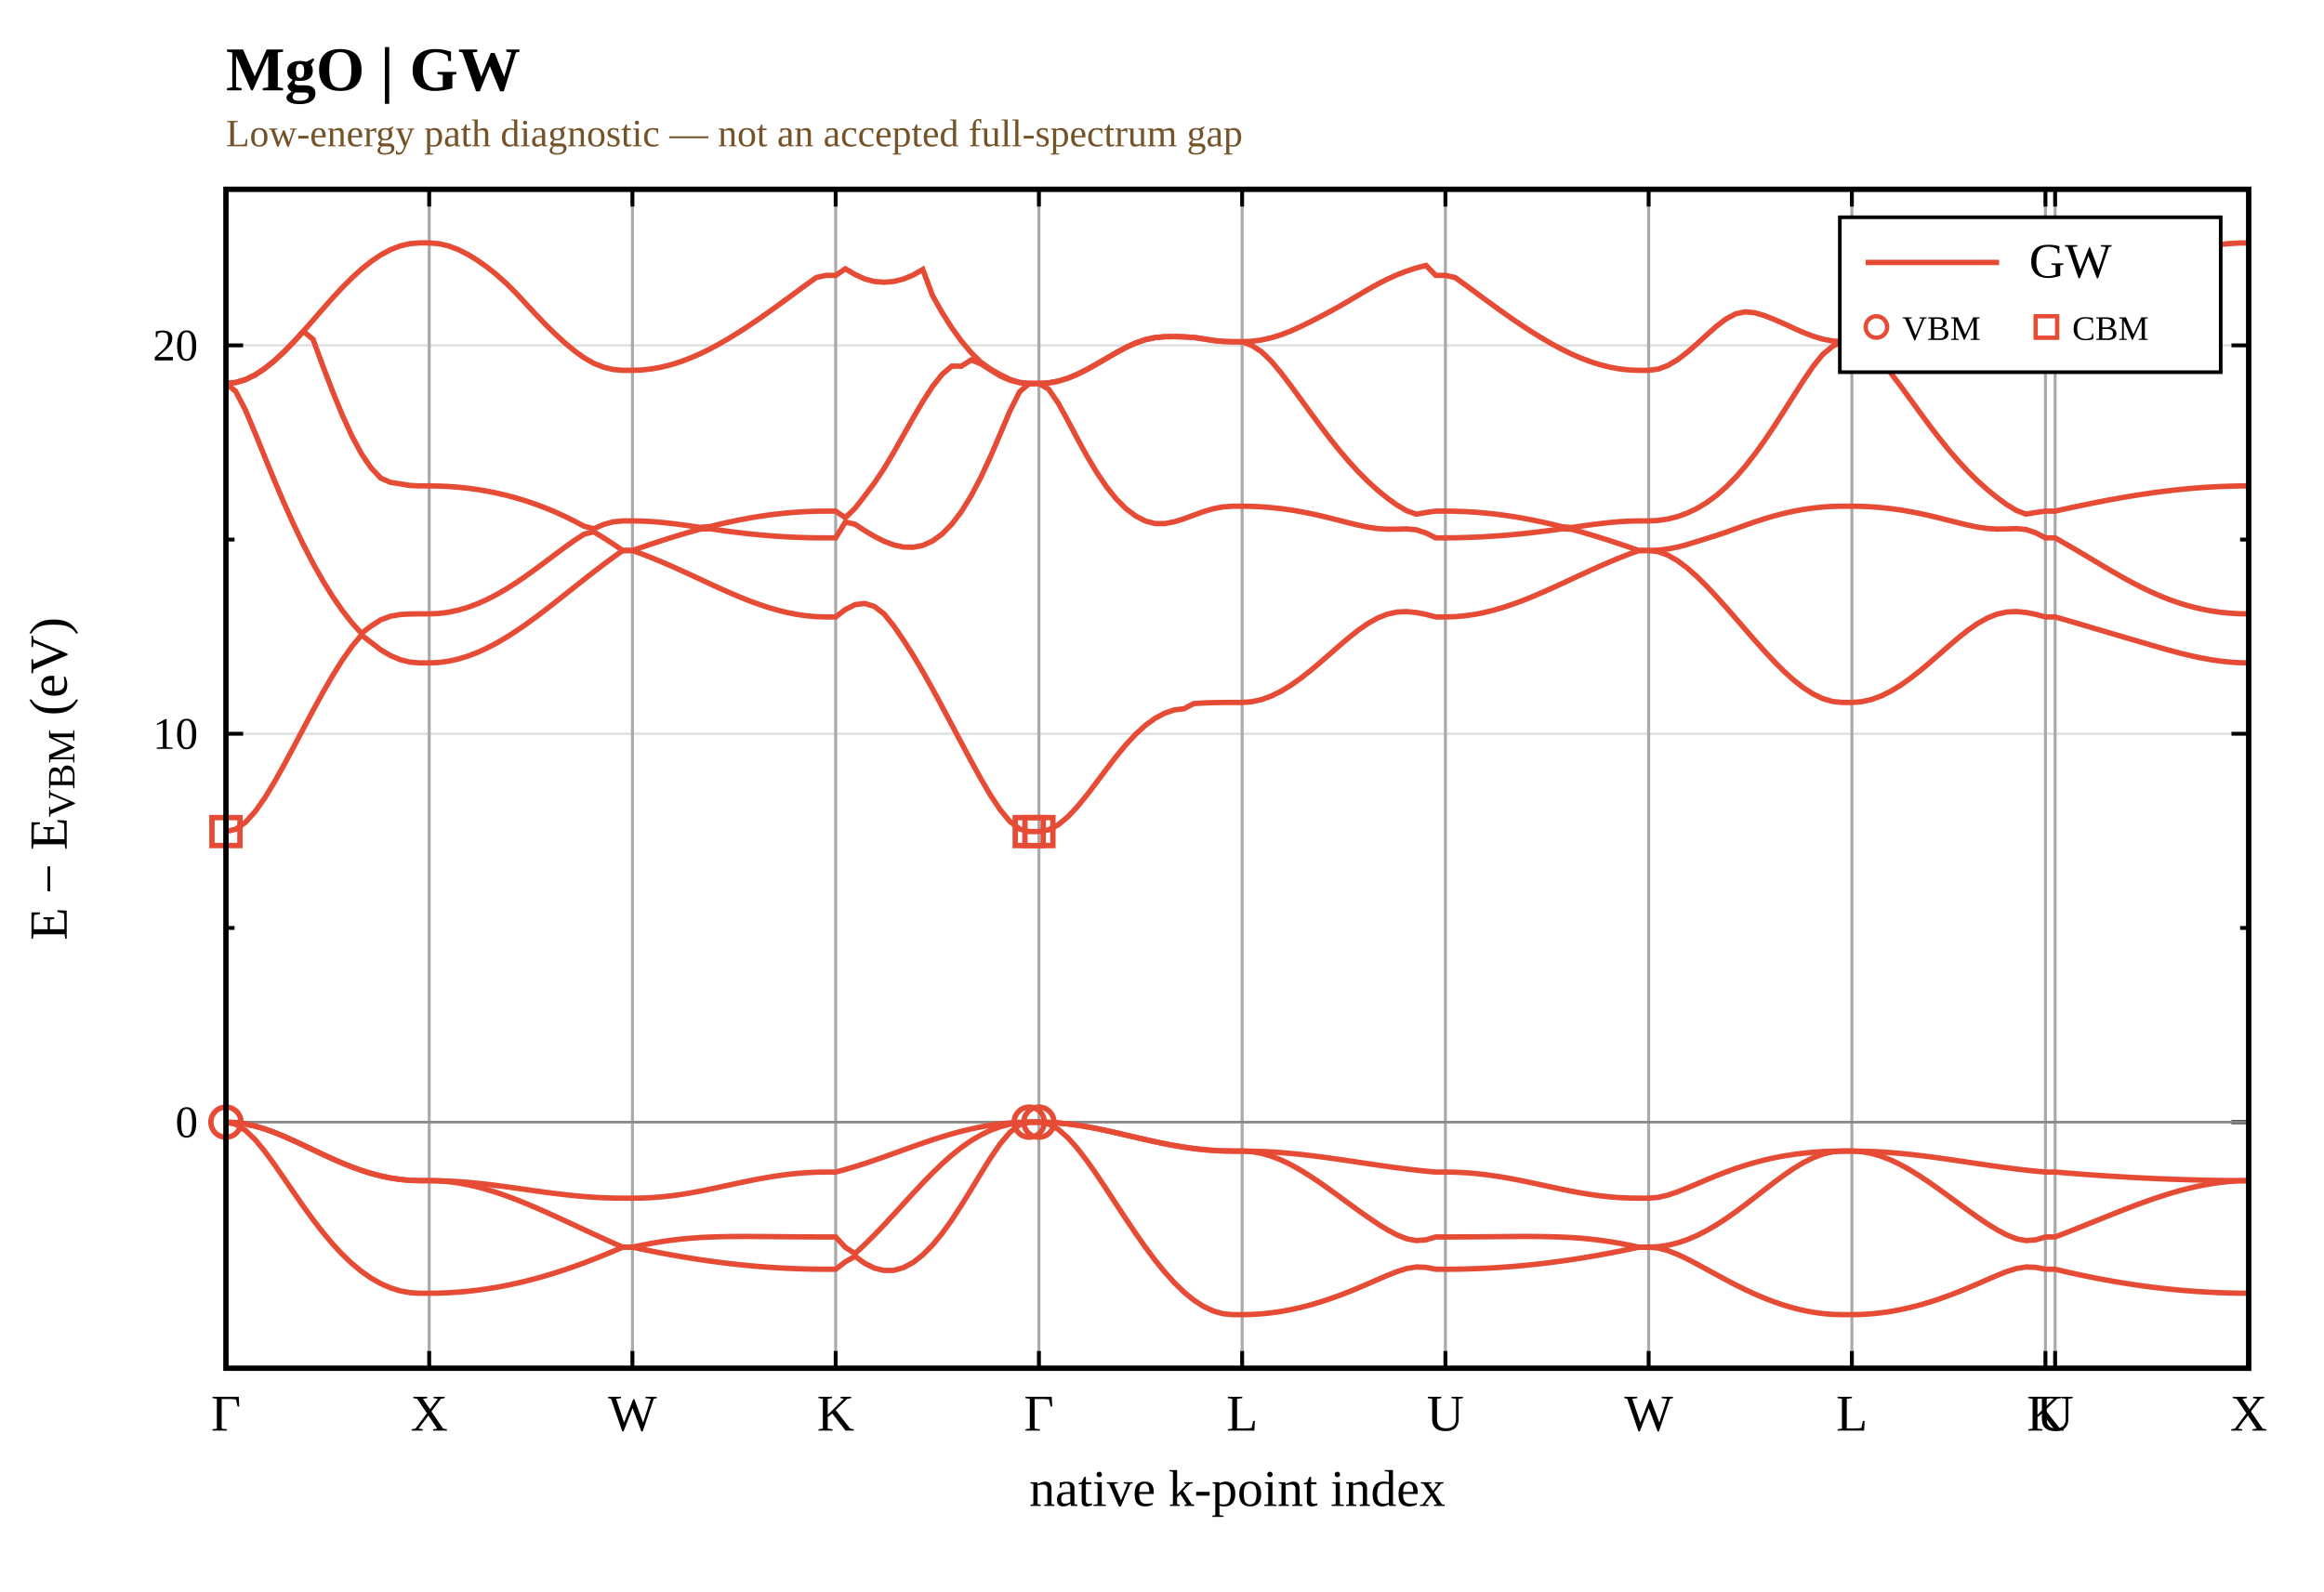
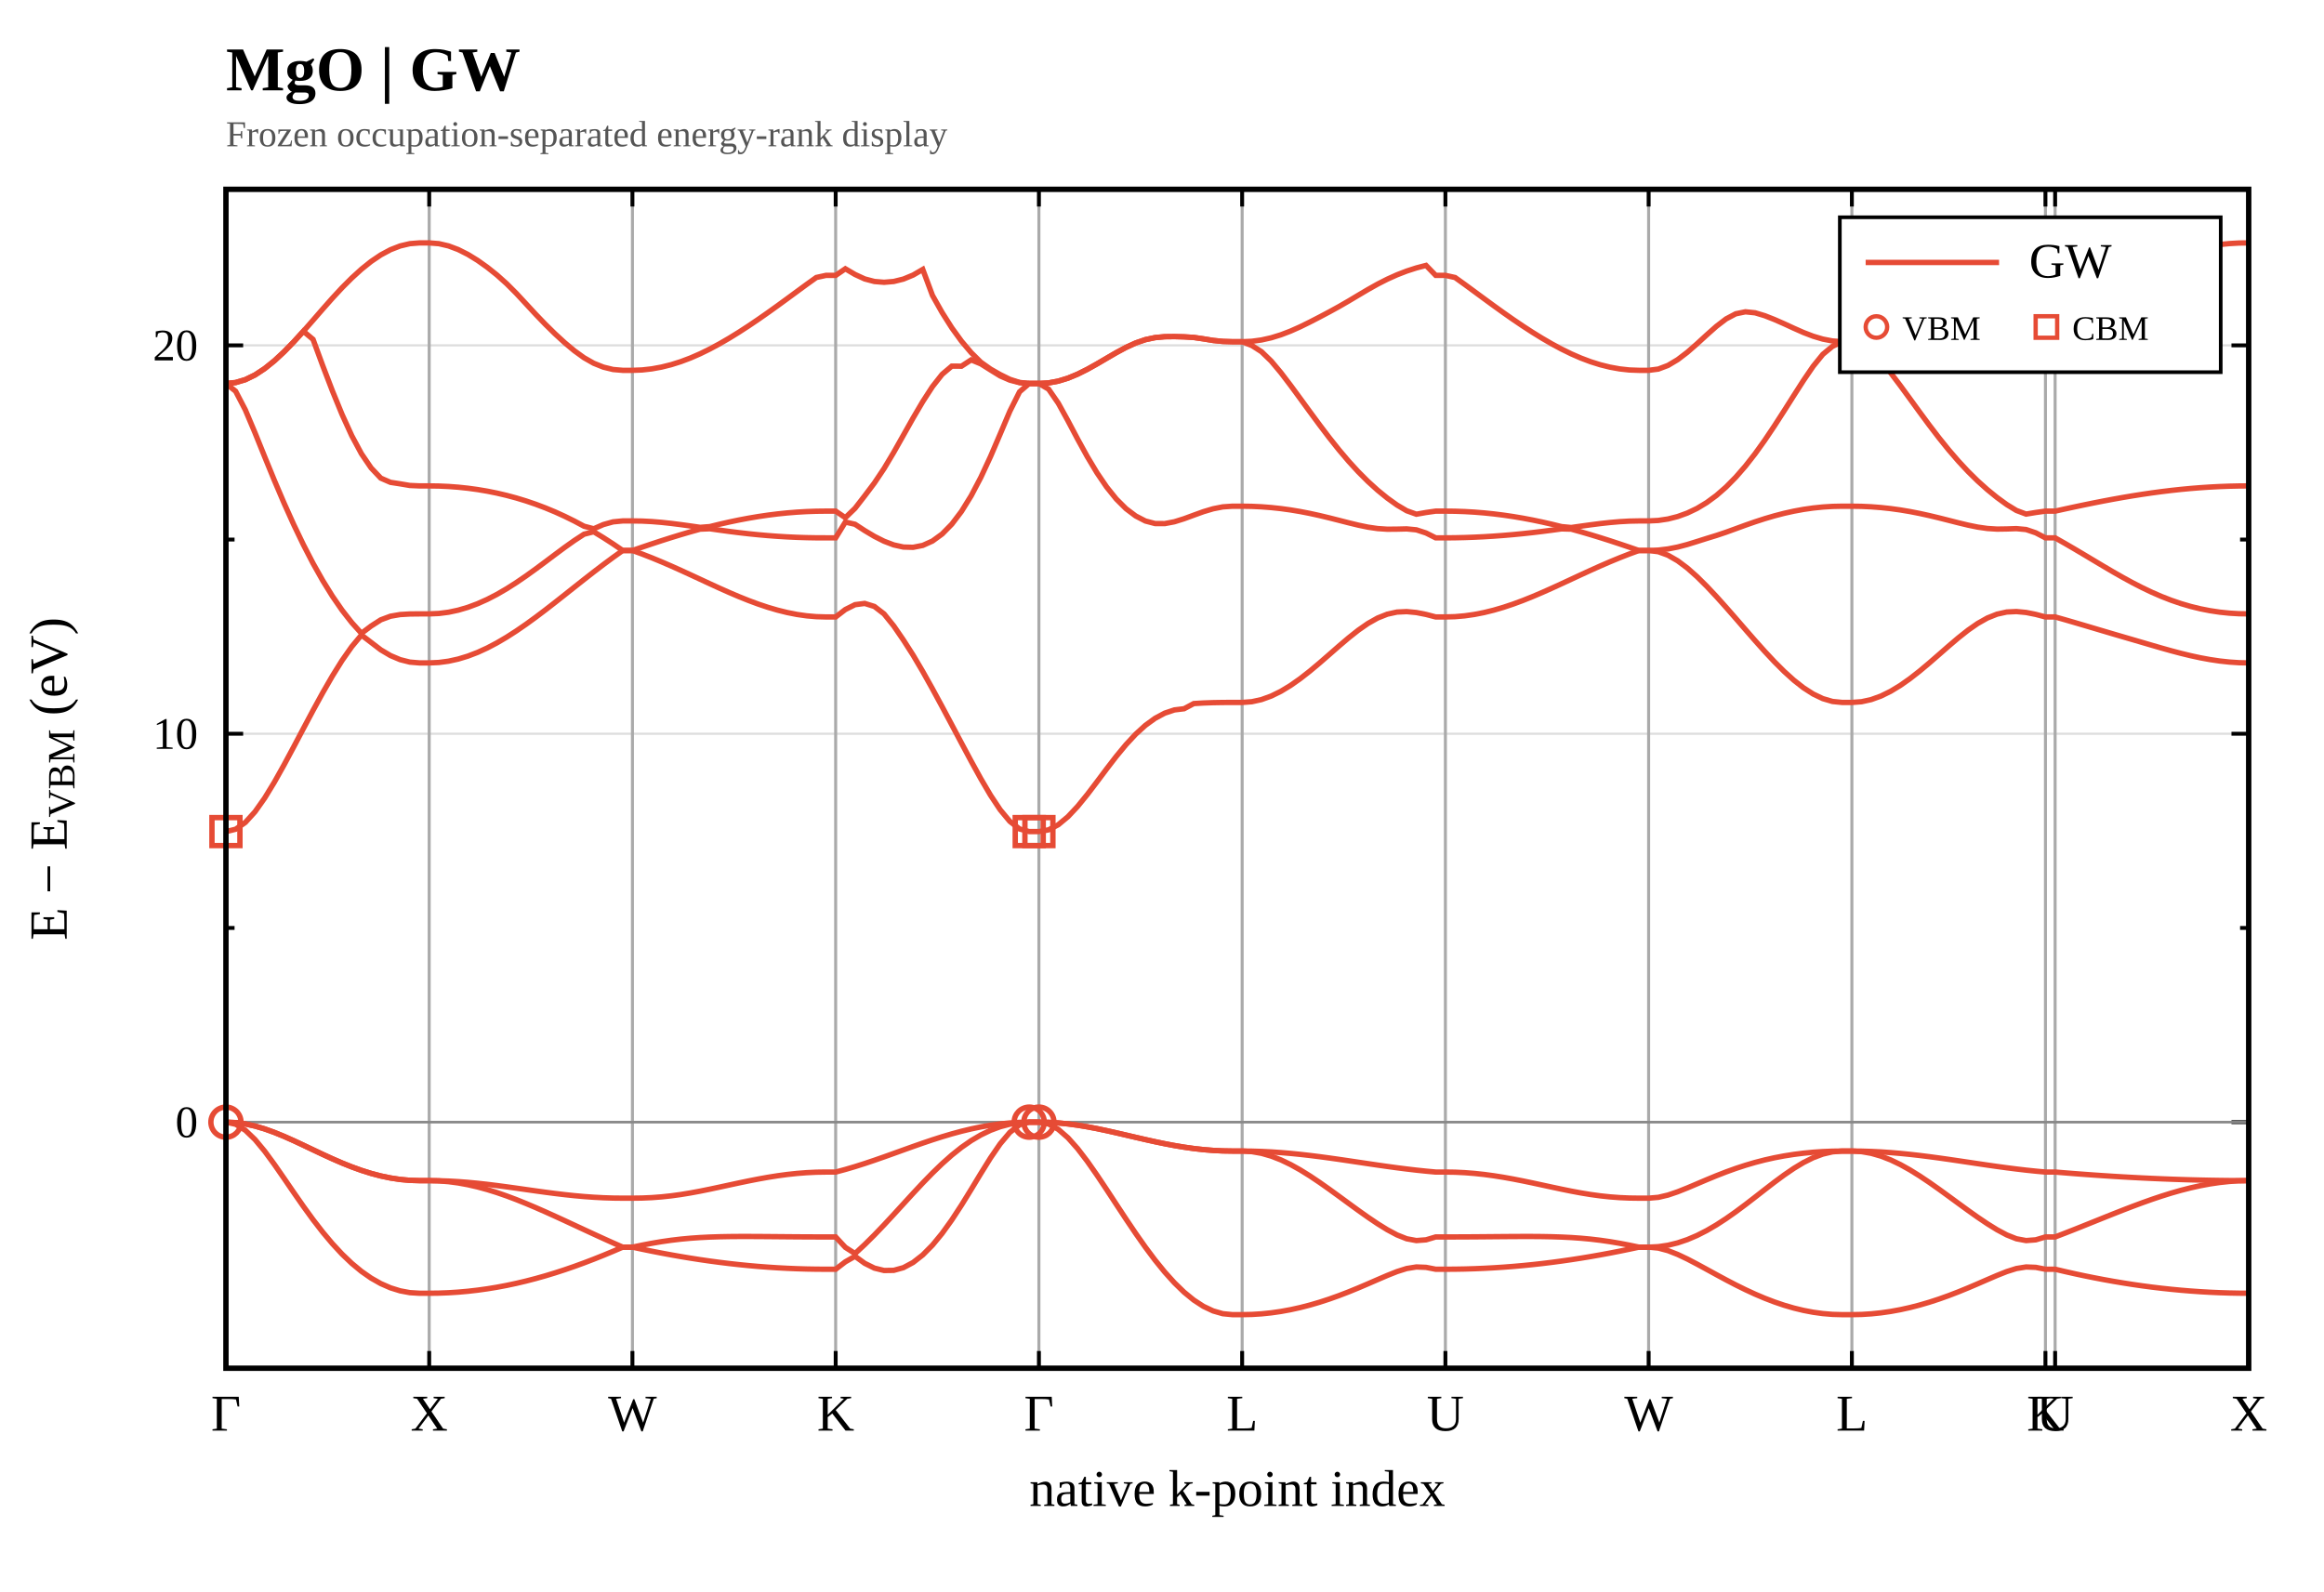
<svg xmlns="http://www.w3.org/2000/svg" width="1080" height="740" viewBox="0 0 1080 740">
  <rect width="100%" height="100%" fill="white" />
  <text x="105" y="42" font-family="Times New Roman, DejaVu Serif, serif" font-size="29" font-weight="bold">MgO | GW</text>
  <defs>
    <clipPath id="frontier-clip">
      <rect x="105" y="88" width="940" height="548" />
    </clipPath>
  </defs>
-   <text id="diagnostic-warning" x="105" y="68" font-family="Times New Roman, DejaVu Serif, serif" font-size="18" fill="#755328">Low-energy path diagnostic — not an accepted full-spectrum gap</text>
+   <text x="105" y="68" font-family="Times New Roman, DejaVu Serif, serif" font-size="17" fill="#555555">Frozen occupation-separated energy-rank display</text>
  <line x1="105" y1="521.611" x2="1045" y2="521.611" stroke="#dddddd" stroke-width="1" />
  <text x="92" y="528.611" text-anchor="end" font-family="Times New Roman, DejaVu Serif, serif" font-size="21">0</text>
  <line x1="105" y1="521.611" x2="113" y2="521.611" stroke="black" stroke-width="1.8" />
  <line x1="1045" y1="521.611" x2="1037" y2="521.611" stroke="black" stroke-width="1.8" />
  <line x1="105" y1="431.342" x2="109" y2="431.342" stroke="black" stroke-width="1.8" />
  <line x1="1045" y1="431.342" x2="1041" y2="431.342" stroke="black" stroke-width="1.8" />
  <line x1="105" y1="341.073" x2="1045" y2="341.073" stroke="#dddddd" stroke-width="1" />
  <text x="92" y="348.073" text-anchor="end" font-family="Times New Roman, DejaVu Serif, serif" font-size="21">10</text>
  <line x1="105" y1="341.073" x2="113" y2="341.073" stroke="black" stroke-width="1.8" />
  <line x1="1045" y1="341.073" x2="1037" y2="341.073" stroke="black" stroke-width="1.8" />
  <line x1="105" y1="250.803" x2="109" y2="250.803" stroke="black" stroke-width="1.8" />
  <line x1="1045" y1="250.803" x2="1041" y2="250.803" stroke="black" stroke-width="1.8" />
  <line x1="105" y1="160.534" x2="1045" y2="160.534" stroke="#dddddd" stroke-width="1" />
  <text x="92" y="167.534" text-anchor="end" font-family="Times New Roman, DejaVu Serif, serif" font-size="21">20</text>
  <line x1="105" y1="160.534" x2="113" y2="160.534" stroke="black" stroke-width="1.8" />
  <line x1="1045" y1="160.534" x2="1037" y2="160.534" stroke="black" stroke-width="1.8" />
  <line x1="105.000" y1="88" x2="105.000" y2="636" stroke="#aaaaaa" stroke-width="1.4" />
  <text x="105.000" y="665" text-anchor="middle" font-family="Times New Roman, DejaVu Serif, serif" font-size="24">Γ</text>
  <line x1="105.000" y1="88" x2="105.000" y2="96" stroke="black" stroke-width="1.8" />
  <line x1="105.000" y1="636" x2="105.000" y2="628" stroke="black" stroke-width="1.8" />
  <line x1="199.450" y1="88" x2="199.450" y2="636" stroke="#aaaaaa" stroke-width="1.4" />
  <text x="199.450" y="665" text-anchor="middle" font-family="Times New Roman, DejaVu Serif, serif" font-size="24">X</text>
  <line x1="199.450" y1="88" x2="199.450" y2="96" stroke="black" stroke-width="1.8" />
  <line x1="199.450" y1="636" x2="199.450" y2="628" stroke="black" stroke-width="1.8" />
  <line x1="293.900" y1="88" x2="293.900" y2="636" stroke="#aaaaaa" stroke-width="1.4" />
  <text x="293.900" y="665" text-anchor="middle" font-family="Times New Roman, DejaVu Serif, serif" font-size="24">W</text>
  <line x1="293.900" y1="88" x2="293.900" y2="96" stroke="black" stroke-width="1.8" />
  <line x1="293.900" y1="636" x2="293.900" y2="628" stroke="black" stroke-width="1.8" />
  <line x1="388.349" y1="88" x2="388.349" y2="636" stroke="#aaaaaa" stroke-width="1.4" />
  <text x="388.349" y="665" text-anchor="middle" font-family="Times New Roman, DejaVu Serif, serif" font-size="24">K</text>
  <line x1="388.349" y1="88" x2="388.349" y2="96" stroke="black" stroke-width="1.8" />
  <line x1="388.349" y1="636" x2="388.349" y2="628" stroke="black" stroke-width="1.8" />
  <line x1="482.799" y1="88" x2="482.799" y2="636" stroke="#aaaaaa" stroke-width="1.4" />
  <text x="482.799" y="665" text-anchor="middle" font-family="Times New Roman, DejaVu Serif, serif" font-size="24">Γ</text>
  <line x1="482.799" y1="88" x2="482.799" y2="96" stroke="black" stroke-width="1.8" />
  <line x1="482.799" y1="636" x2="482.799" y2="628" stroke="black" stroke-width="1.8" />
  <line x1="577.249" y1="88" x2="577.249" y2="636" stroke="#aaaaaa" stroke-width="1.4" />
  <text x="577.249" y="665" text-anchor="middle" font-family="Times New Roman, DejaVu Serif, serif" font-size="24">L</text>
  <line x1="577.249" y1="88" x2="577.249" y2="96" stroke="black" stroke-width="1.8" />
  <line x1="577.249" y1="636" x2="577.249" y2="628" stroke="black" stroke-width="1.8" />
  <line x1="671.699" y1="88" x2="671.699" y2="636" stroke="#aaaaaa" stroke-width="1.4" />
  <text x="671.699" y="665" text-anchor="middle" font-family="Times New Roman, DejaVu Serif, serif" font-size="24">U</text>
  <line x1="671.699" y1="88" x2="671.699" y2="96" stroke="black" stroke-width="1.8" />
  <line x1="671.699" y1="636" x2="671.699" y2="628" stroke="black" stroke-width="1.8" />
  <line x1="766.148" y1="88" x2="766.148" y2="636" stroke="#aaaaaa" stroke-width="1.4" />
  <text x="766.148" y="665" text-anchor="middle" font-family="Times New Roman, DejaVu Serif, serif" font-size="24">W</text>
  <line x1="766.148" y1="88" x2="766.148" y2="96" stroke="black" stroke-width="1.8" />
  <line x1="766.148" y1="636" x2="766.148" y2="628" stroke="black" stroke-width="1.8" />
  <line x1="860.598" y1="88" x2="860.598" y2="636" stroke="#aaaaaa" stroke-width="1.4" />
  <text x="860.598" y="665" text-anchor="middle" font-family="Times New Roman, DejaVu Serif, serif" font-size="24">L</text>
  <line x1="860.598" y1="88" x2="860.598" y2="96" stroke="black" stroke-width="1.8" />
  <line x1="860.598" y1="636" x2="860.598" y2="628" stroke="black" stroke-width="1.8" />
  <line x1="950.550" y1="88" x2="950.550" y2="636" stroke="#aaaaaa" stroke-width="1.4" />
  <text x="950.550" y="665" text-anchor="middle" font-family="Times New Roman, DejaVu Serif, serif" font-size="24">K</text>
  <line x1="950.550" y1="88" x2="950.550" y2="96" stroke="black" stroke-width="1.8" />
  <line x1="950.550" y1="636" x2="950.550" y2="628" stroke="black" stroke-width="1.8" />
  <line x1="955.048" y1="88" x2="955.048" y2="636" stroke="#aaaaaa" stroke-width="1.4" />
  <text x="955.048" y="665" text-anchor="middle" font-family="Times New Roman, DejaVu Serif, serif" font-size="24">U</text>
  <line x1="955.048" y1="88" x2="955.048" y2="96" stroke="black" stroke-width="1.8" />
  <line x1="955.048" y1="636" x2="955.048" y2="628" stroke="black" stroke-width="1.8" />
  <line x1="1045.000" y1="88" x2="1045.000" y2="636" stroke="#aaaaaa" stroke-width="1.4" />
  <text x="1045.000" y="665" text-anchor="middle" font-family="Times New Roman, DejaVu Serif, serif" font-size="24">X</text>
  <line x1="1045.000" y1="88" x2="1045.000" y2="96" stroke="black" stroke-width="1.8" />
  <line x1="1045.000" y1="636" x2="1045.000" y2="628" stroke="black" stroke-width="1.8" />
  <line x1="105" y1="521.611" x2="1045" y2="521.611" stroke="#888888" stroke-width="1.2" />
  <path id="GW-rank-1" d="M105.000,521.611 L109.498,522.579 L113.995,525.369 L118.493,529.681 L122.990,535.106 L127.488,541.235 L131.986,547.720 L136.483,554.292 L140.981,560.746 L145.478,566.936 L149.976,572.750 L154.474,578.109 L158.971,582.957 L163.469,587.254 L167.967,590.975 L172.464,594.110 L176.962,596.659 L181.459,598.629 L185.957,600.028 L190.455,600.864 L194.952,601.141 L199.450,601.141 L203.947,601.084 L208.445,600.912 L212.943,600.625 L217.440,600.225 L221.938,599.711 L226.435,599.085 L230.933,598.348 L235.431,597.501 L239.928,596.545 L244.426,595.483 L248.923,594.317 L253.421,593.050 L257.919,591.684 L262.416,590.223 L266.914,588.671 L271.411,587.032 L275.909,585.311 L280.407,583.514 L284.904,581.648 L289.402,579.720 L293.900,579.720 L298.397,580.678 L302.895,581.597 L307.392,582.473 L311.890,583.306 L316.388,584.095 L320.885,584.837 L325.383,585.533 L329.880,586.182 L334.378,586.781 L338.876,587.331 L343.373,587.831 L347.871,588.280 L352.368,588.677 L356.866,589.022 L361.364,589.315 L365.861,589.556 L370.359,589.743 L374.856,589.877 L379.354,589.957 L383.852,589.984 L388.349,589.984 L392.847,586.534 L397.344,583.967 L401.842,587.229 L406.340,589.461 L410.837,590.568 L415.335,590.501 L419.833,589.251 L424.330,586.843 L428.828,583.328 L433.325,578.784 L437.823,573.315 L442.321,567.056 L446.818,560.176 L451.316,552.886 L455.813,545.455 L460.311,538.233 L464.809,531.677 L469.306,526.348 L473.804,522.839 L478.301,521.611 L482.799,521.611 L487.297,522.466 L491.794,524.954 L496.292,528.869 L500.789,533.922 L505.287,539.803 L509.785,546.231 L514.282,552.972 L518.780,559.836 L523.278,566.668 L527.775,573.337 L532.273,579.728 L536.770,585.740 L541.268,591.285 L545.766,596.278 L550.263,600.645 L554.761,604.319 L559.258,607.242 L563.756,609.367 L568.254,610.657 L572.751,611.091 L577.249,611.091 L581.746,610.997 L586.244,610.718 L590.742,610.253 L595.239,609.609 L599.737,608.787 L604.234,607.793 L608.732,606.634 L613.230,605.317 L617.727,603.850 L622.225,602.244 L626.722,600.512 L631.220,598.674 L635.718,596.756 L640.215,594.797 L644.713,592.864 L649.211,591.076 L653.708,589.655 L658.206,588.931 L662.703,589.111 L667.201,589.984 L671.699,589.984 L676.196,589.957 L680.694,589.877 L685.191,589.743 L689.689,589.556 L694.187,589.316 L698.684,589.023 L703.182,588.677 L707.679,588.280 L712.177,587.831 L716.675,587.331 L721.172,586.781 L725.670,586.182 L730.167,585.533 L734.665,584.837 L739.163,584.095 L743.660,583.306 L748.158,582.473 L752.656,581.597 L757.153,580.678 L761.651,579.720 L766.148,579.720 L770.646,580.147 L775.144,581.341 L779.641,583.106 L784.139,585.241 L788.636,587.588 L793.134,590.034 L797.632,592.499 L802.129,594.924 L806.627,597.266 L811.124,599.488 L815.622,601.565 L820.120,603.475 L824.617,605.199 L829.115,606.722 L833.612,608.033 L838.110,609.121 L842.608,609.977 L847.105,610.594 L851.603,610.966 L856.100,611.091 L860.598,611.091 L865.096,610.998 L869.593,610.718 L874.091,610.253 L878.589,609.609 L883.086,608.787 L887.584,607.793 L892.081,606.633 L896.579,605.316 L901.077,603.848 L905.574,602.242 L910.072,600.510 L914.569,598.672 L919.067,596.754 L923.565,594.795 L928.062,592.862 L932.560,591.075 L937.057,589.654 L941.555,588.931 L946.053,589.111 L950.550,589.984 L955.048,589.984 L959.545,591.042 L964.043,592.051 L968.541,593.012 L973.038,593.923 L977.536,594.783 L982.033,595.591 L986.531,596.346 L991.029,597.049 L995.526,597.697 L1000.024,598.291 L1004.522,598.829 L1009.019,599.313 L1013.517,599.740 L1018.014,600.111 L1022.512,600.425 L1027.010,600.683 L1031.507,600.883 L1036.005,601.027 L1040.502,601.113 L1045.000,601.141" fill="none" stroke="#E64B35" stroke-width="2.5" clip-path="url(#frontier-clip)" />
  <path id="GW-rank-2" d="M105.000,521.611 L109.498,521.820 L113.995,522.434 L118.493,523.428 L122.990,524.759 L127.488,526.376 L131.986,528.217 L136.483,530.221 L140.981,532.324 L145.478,534.466 L149.976,536.592 L154.474,538.653 L158.971,540.603 L163.469,542.406 L167.967,544.029 L172.464,545.444 L176.962,546.630 L181.459,547.569 L185.957,548.248 L190.455,548.659 L194.952,548.797 L199.450,548.797 L203.947,548.918 L208.445,549.281 L212.943,549.877 L217.440,550.699 L221.938,551.731 L226.435,552.957 L230.933,554.359 L235.431,555.917 L239.928,557.611 L244.426,559.419 L248.923,561.320 L253.421,563.295 L257.919,565.325 L262.416,567.392 L266.914,569.479 L271.411,571.570 L275.909,573.652 L280.407,575.712 L284.904,577.738 L289.402,579.720 L293.900,579.720 L298.397,578.778 L302.895,577.919 L307.392,577.161 L311.890,576.514 L316.388,575.983 L320.885,575.564 L325.383,575.249 L329.880,575.026 L334.378,574.880 L338.876,574.795 L343.373,574.757 L347.871,574.754 L352.368,574.773 L356.866,574.806 L361.364,574.846 L365.861,574.886 L370.359,574.922 L374.856,574.950 L379.354,574.967 L383.852,574.973 L388.349,574.973 L392.847,579.817 L397.344,582.698 L401.842,578.522 L406.340,574.057 L410.837,569.366 L415.335,564.520 L419.833,559.600 L424.330,554.690 L428.828,549.881 L433.325,545.263 L437.823,540.919 L442.321,536.925 L446.818,533.342 L451.316,530.213 L455.813,527.564 L460.311,525.405 L464.809,523.737 L469.306,522.553 L473.804,521.846 L478.301,521.611 L482.799,521.611 L487.297,521.704 L491.794,521.978 L496.292,522.424 L500.789,523.027 L505.287,523.769 L509.785,524.626 L514.282,525.572 L518.780,526.580 L523.278,527.623 L527.775,528.675 L532.273,529.710 L536.770,530.706 L541.268,531.639 L545.766,532.490 L550.263,533.242 L554.761,533.877 L559.258,534.385 L563.756,534.754 L568.254,534.977 L572.751,535.053 L577.249,535.053 L581.746,535.319 L586.244,536.111 L590.742,537.401 L595.239,539.151 L599.737,541.309 L604.234,543.815 L608.732,546.606 L613.230,549.618 L617.727,552.788 L622.225,556.052 L626.722,559.350 L631.220,562.625 L635.718,565.813 L640.215,568.846 L644.713,571.632 L649.211,574.034 L653.708,575.822 L658.206,576.660 L662.703,576.316 L667.201,574.973 L671.699,574.973 L676.196,574.967 L680.694,574.950 L685.191,574.922 L689.689,574.886 L694.187,574.846 L698.684,574.807 L703.182,574.773 L707.679,574.754 L712.177,574.758 L716.675,574.795 L721.172,574.880 L725.670,575.027 L730.167,575.249 L734.665,575.564 L739.163,575.983 L743.660,576.514 L748.158,577.161 L752.656,577.919 L757.153,578.778 L761.651,579.720 L766.148,579.720 L770.646,579.497 L775.144,578.831 L779.641,577.730 L784.139,576.210 L788.636,574.292 L793.134,572.003 L797.632,569.378 L802.129,566.458 L806.627,563.294 L811.124,559.944 L815.622,556.476 L820.120,552.966 L824.617,549.502 L829.115,546.181 L833.612,543.109 L838.110,540.394 L842.608,538.143 L847.105,536.455 L851.603,535.408 L856.100,535.053 L860.598,535.053 L865.096,535.319 L869.593,536.111 L874.091,537.401 L878.589,539.151 L883.086,541.308 L887.584,543.815 L892.081,546.606 L896.579,549.618 L901.077,552.788 L905.574,556.052 L910.072,559.350 L914.569,562.625 L919.067,565.813 L923.565,568.845 L928.062,571.631 L932.560,574.033 L937.057,575.821 L941.555,576.659 L946.053,576.315 L950.550,574.973 L955.048,574.973 L959.545,573.246 L964.043,571.481 L968.541,569.688 L973.038,567.880 L977.536,566.071 L982.033,564.274 L986.531,562.503 L991.029,560.774 L995.526,559.102 L1000.024,557.503 L1004.522,555.994 L1009.019,554.589 L1013.517,553.306 L1018.014,552.158 L1022.512,551.161 L1027.010,550.325 L1031.507,549.664 L1036.005,549.184 L1040.502,548.894 L1045.000,548.797" fill="none" stroke="#E64B35" stroke-width="2.5" clip-path="url(#frontier-clip)" />
  <path id="GW-rank-3" d="M105.000,521.611 L109.498,521.819 L113.995,522.434 L118.493,523.428 L122.990,524.759 L127.488,526.376 L131.986,528.217 L136.483,530.221 L140.981,532.324 L145.478,534.466 L149.976,536.592 L154.474,538.652 L158.971,540.603 L163.469,542.406 L167.967,544.029 L172.464,545.444 L176.962,546.630 L181.459,547.569 L185.957,548.248 L190.455,548.659 L194.952,548.797 L199.450,548.797 L203.947,548.849 L208.445,549.003 L212.943,549.256 L217.440,549.600 L221.938,550.026 L226.435,550.523 L230.933,551.077 L235.431,551.675 L239.928,552.300 L244.426,552.939 L248.923,553.574 L253.421,554.191 L257.919,554.775 L262.416,555.311 L266.914,555.788 L271.411,556.194 L275.909,556.519 L280.407,556.757 L284.904,556.902 L289.402,556.951 L293.900,556.951 L298.397,556.887 L302.895,556.690 L307.392,556.351 L311.890,555.869 L316.388,555.253 L320.885,554.515 L325.383,553.680 L329.880,552.770 L334.378,551.814 L338.876,550.839 L343.373,549.871 L347.871,548.935 L352.368,548.054 L356.866,547.248 L361.364,546.535 L365.861,545.930 L370.359,545.447 L374.856,545.094 L379.354,544.879 L383.852,544.807 L388.349,544.807 L392.847,543.601 L397.344,542.274 L401.842,540.845 L406.340,539.334 L410.837,537.763 L415.335,536.156 L419.833,534.535 L424.330,532.925 L428.828,531.350 L433.325,529.833 L437.823,528.397 L442.321,527.061 L446.818,525.844 L451.316,524.760 L455.813,523.821 L460.311,523.039 L464.809,522.420 L469.306,521.973 L473.804,521.702 L478.301,521.611 L482.799,521.611 L487.297,521.704 L491.794,521.978 L496.292,522.423 L500.789,523.027 L505.287,523.769 L509.785,524.626 L514.282,525.571 L518.780,526.579 L523.278,527.623 L527.775,528.675 L532.273,529.710 L536.770,530.705 L541.268,531.639 L545.766,532.490 L550.263,533.242 L554.761,533.877 L559.258,534.384 L563.756,534.753 L568.254,534.977 L572.751,535.053 L577.249,535.053 L581.746,535.098 L586.244,535.233 L590.742,535.454 L595.239,535.758 L599.737,536.139 L604.234,536.589 L608.732,537.101 L613.230,537.665 L617.727,538.271 L622.225,538.908 L626.722,539.568 L631.220,540.238 L635.718,540.908 L640.215,541.569 L644.713,542.209 L649.211,542.821 L653.708,543.394 L658.206,543.921 L662.703,544.394 L667.201,544.807 L671.699,544.807 L676.196,544.879 L680.694,545.094 L685.191,545.447 L689.689,545.930 L694.187,546.535 L698.684,547.248 L703.182,548.054 L707.679,548.935 L712.177,549.871 L716.675,550.839 L721.172,551.814 L725.670,552.770 L730.167,553.680 L734.665,554.515 L739.163,555.253 L743.660,555.869 L748.158,556.351 L752.656,556.690 L757.153,556.887 L761.651,556.951 L766.148,556.951 L770.646,556.567 L775.144,555.507 L779.641,553.980 L784.139,552.187 L788.636,550.283 L793.134,548.368 L797.632,546.512 L802.129,544.758 L806.627,543.135 L811.124,541.658 L815.622,540.337 L820.120,539.174 L824.617,538.167 L829.115,537.313 L833.612,536.605 L838.110,536.036 L842.608,535.602 L847.105,535.295 L851.603,535.113 L856.100,535.053 L860.598,535.053 L865.096,535.098 L869.593,535.233 L874.091,535.454 L878.589,535.758 L883.086,536.139 L887.584,536.589 L892.081,537.101 L896.579,537.665 L901.077,538.271 L905.574,538.909 L910.072,539.568 L914.569,540.238 L919.067,540.908 L923.565,541.569 L928.062,542.209 L932.560,542.821 L937.057,543.394 L941.555,543.921 L946.053,544.394 L950.550,544.807 L955.048,544.807 L959.545,545.179 L964.043,545.536 L968.541,545.876 L973.038,546.200 L977.536,546.506 L982.033,546.795 L986.531,547.065 L991.029,547.317 L995.526,547.550 L1000.024,547.764 L1004.522,547.959 L1009.019,548.133 L1013.517,548.288 L1018.014,548.422 L1022.512,548.536 L1027.010,548.630 L1031.507,548.703 L1036.005,548.755 L1040.502,548.786 L1045.000,548.797" fill="none" stroke="#E64B35" stroke-width="2.5" clip-path="url(#frontier-clip)" />
  <path id="GW-rank-4" d="M105.000,386.547 L109.498,385.462 L113.995,382.304 L118.493,377.345 L122.990,370.973 L127.488,363.594 L131.986,355.566 L136.483,347.179 L140.981,338.666 L145.478,330.219 L149.976,322.009 L154.474,314.208 L158.971,306.997 L163.469,300.582 L167.967,295.183 L172.464,298.615 L176.962,302.061 L181.459,304.731 L185.957,306.631 L190.455,307.766 L194.952,308.144 L199.450,308.144 L203.947,307.942 L208.445,307.342 L212.943,306.351 L217.440,304.983 L221.938,303.257 L226.435,301.196 L230.933,298.829 L235.431,296.185 L239.928,293.298 L244.426,290.204 L248.923,286.938 L253.421,283.540 L257.919,280.048 L262.416,276.498 L266.914,272.928 L271.411,269.373 L275.909,265.864 L280.407,262.431 L284.904,259.101 L289.402,255.893 L293.900,255.893 L298.397,257.529 L302.895,259.286 L307.392,261.145 L311.890,263.092 L316.388,265.108 L320.885,267.171 L325.383,269.260 L329.880,271.347 L334.378,273.407 L338.876,275.409 L343.373,277.327 L347.871,279.133 L352.368,280.800 L356.866,282.305 L361.364,283.622 L365.861,284.733 L370.359,285.616 L374.856,286.259 L379.354,286.648 L383.852,286.777 L388.349,286.777 L392.847,283.325 L397.344,281.076 L401.842,280.494 L406.340,281.897 L410.837,285.367 L415.335,290.946 L419.833,297.506 L424.330,304.529 L428.828,312.153 L433.325,320.195 L437.823,328.494 L442.321,336.935 L446.818,345.417 L451.316,353.823 L455.813,361.985 L460.311,369.642 L464.809,376.419 L469.306,381.822 L473.804,385.330 L478.301,386.547 L482.799,386.547 L487.297,385.734 L491.794,383.361 L496.292,379.628 L500.789,374.832 L505.287,369.312 L509.785,363.397 L514.282,357.389 L518.780,351.550 L523.278,346.111 L527.775,341.268 L532.273,337.169 L536.770,333.902 L541.268,331.492 L545.766,329.996 L550.263,329.449 L554.761,327.046 L559.258,326.773 L563.756,326.616 L568.254,326.540 L572.751,326.518 L577.249,326.518 L581.746,326.182 L586.244,325.185 L590.742,323.557 L595.239,321.349 L599.737,318.623 L604.234,315.458 L608.732,311.941 L613.230,308.172 L617.727,304.258 L622.225,300.321 L626.722,296.495 L631.220,292.934 L635.718,289.803 L640.215,287.273 L644.713,285.484 L649.211,284.505 L653.708,284.296 L658.206,284.724 L662.703,285.610 L667.201,286.777 L671.699,286.777 L676.196,286.645 L680.694,286.254 L685.191,285.611 L689.689,284.727 L694.187,283.619 L698.684,282.302 L703.182,280.800 L707.679,279.134 L712.177,277.329 L716.675,275.411 L721.172,273.409 L725.670,271.349 L730.167,269.261 L734.665,267.172 L739.163,265.108 L743.660,263.092 L748.158,261.145 L752.656,259.286 L757.153,257.529 L761.651,255.893 L766.148,255.893 L770.646,256.455 L775.144,258.093 L779.641,260.680 L784.139,264.053 L788.636,268.042 L793.134,272.494 L797.632,277.281 L802.129,282.293 L806.627,287.436 L811.124,292.626 L815.622,297.777 L820.120,302.804 L824.617,307.614 L829.115,312.107 L833.612,316.176 L838.110,319.710 L842.608,322.600 L847.105,324.747 L851.603,326.071 L856.100,326.518 L860.598,326.518 L865.096,326.182 L869.593,325.185 L874.091,323.558 L878.589,321.349 L883.086,318.623 L887.584,315.457 L892.081,311.940 L896.579,308.170 L901.077,304.256 L905.574,300.320 L910.072,296.495 L914.569,292.934 L919.067,289.803 L923.565,287.268 L928.062,285.472 L932.560,284.482 L937.057,284.266 L941.555,284.694 L946.053,285.591 L950.550,286.777 L955.048,286.777 L959.545,288.052 L964.043,289.357 L968.541,290.681 L973.038,292.016 L977.536,293.353 L982.033,294.683 L986.531,295.999 L991.029,297.309 L995.526,298.625 L1000.024,299.946 L1004.522,301.249 L1009.019,302.509 L1013.517,303.697 L1018.014,304.789 L1022.512,305.760 L1027.010,306.589 L1031.507,307.256 L1036.005,307.745 L1040.502,308.044 L1045.000,308.144" fill="none" stroke="#E64B35" stroke-width="2.5" clip-path="url(#frontier-clip)" />
  <path id="GW-rank-5" d="M105.000,178.252 L109.498,181.852 L113.995,190.500 L118.493,201.159 L122.990,212.294 L127.488,223.275 L131.986,233.828 L136.483,243.822 L140.981,253.185 L145.478,261.874 L149.976,269.860 L154.474,277.120 L158.971,283.638 L163.469,289.400 L167.967,294.394 L172.464,290.997 L176.962,288.116 L181.459,286.439 L185.957,285.662 L190.455,285.401 L194.952,285.352 L199.450,285.352 L203.947,285.159 L208.445,284.582 L212.943,283.627 L217.440,282.304 L221.938,280.627 L226.435,278.613 L230.933,276.287 L235.431,273.676 L239.928,270.814 L244.426,267.742 L248.923,264.506 L253.421,261.164 L257.919,257.782 L262.416,254.444 L266.914,251.249 L271.411,248.319 L275.909,247.174 L280.407,249.918 L284.904,252.828 L289.402,255.893 L293.900,255.893 L298.397,254.338 L302.895,252.818 L307.392,251.339 L311.890,249.907 L316.388,248.530 L320.885,247.213 L325.383,245.961 L329.880,245.786 L334.378,246.422 L338.876,247.028 L343.373,247.592 L347.871,248.106 L352.368,248.563 L356.866,248.961 L361.364,249.296 L365.861,249.566 L370.359,249.773 L374.856,249.915 L379.354,249.994 L383.852,250.011 L388.349,250.011 L392.847,242.673 L397.344,243.697 L401.842,246.636 L406.340,249.314 L410.837,251.585 L415.335,253.296 L419.833,254.290 L424.330,254.414 L428.828,253.525 L433.325,251.497 L437.823,248.230 L442.321,243.652 L446.818,237.724 L451.316,230.453 L455.813,221.900 L460.311,212.218 L464.809,201.729 L469.306,191.135 L473.804,182.131 L478.301,178.252 L482.799,178.252 L487.297,180.893 L491.794,187.409 L496.292,195.589 L500.789,204.098 L505.287,212.275 L509.785,219.777 L514.282,226.394 L518.780,231.983 L523.278,236.463 L527.775,239.841 L532.273,242.176 L536.770,243.363 L541.268,243.391 L545.766,242.534 L550.263,241.123 L554.761,239.465 L559.258,237.843 L563.756,236.498 L568.254,235.612 L572.751,235.302 L577.249,235.302 L581.746,235.372 L586.244,235.582 L590.742,235.930 L595.239,236.414 L599.737,237.034 L604.234,237.784 L608.732,238.658 L613.230,239.645 L617.727,240.725 L622.225,241.865 L626.722,243.016 L631.220,244.105 L635.718,245.036 L640.215,245.697 L644.713,245.998 L649.211,245.959 L653.708,245.849 L658.206,246.281 L662.703,247.751 L667.201,250.011 L671.699,250.011 L676.196,249.967 L680.694,249.864 L685.191,249.703 L689.689,249.485 L694.187,249.210 L698.684,248.880 L703.182,248.496 L707.679,248.058 L712.177,247.569 L716.675,247.032 L721.172,246.453 L725.670,245.841 L730.167,245.963 L734.665,247.214 L739.163,248.531 L743.660,249.908 L748.158,251.340 L752.656,252.819 L757.153,254.339 L761.651,255.893 L766.148,255.893 L770.646,255.711 L775.144,255.168 L779.641,254.284 L784.139,253.100 L788.636,251.709 L793.134,250.285 L797.632,248.903 L802.129,247.398 L806.627,245.765 L811.124,244.123 L815.622,242.552 L820.120,241.094 L824.617,239.775 L829.115,238.609 L833.612,237.610 L838.110,236.784 L842.608,236.137 L847.105,235.673 L851.603,235.394 L856.100,235.302 L860.598,235.302 L865.096,235.370 L869.593,235.579 L874.091,235.927 L878.589,236.414 L883.086,237.037 L887.584,237.791 L892.081,238.669 L896.579,239.657 L901.077,240.735 L905.574,241.871 L910.072,243.015 L914.569,244.095 L919.067,245.015 L923.565,245.662 L928.062,245.943 L932.560,245.873 L937.057,245.724 L941.555,246.144 L946.053,247.665 L950.550,250.011 L955.048,250.011 L959.545,252.556 L964.043,255.175 L968.541,257.844 L973.038,260.535 L977.536,263.216 L982.033,265.855 L986.531,268.417 L991.029,270.869 L995.526,273.179 L1000.024,275.323 L1004.522,277.278 L1009.019,279.030 L1013.517,280.567 L1018.014,281.887 L1022.512,282.988 L1027.010,283.873 L1031.507,284.546 L1036.005,285.014 L1040.502,285.281 L1045.000,285.352" fill="none" stroke="#E64B35" stroke-width="2.5" clip-path="url(#frontier-clip)" />
  <path id="GW-rank-6" d="M105.000,178.252 L109.498,177.849 L113.995,176.530 L118.493,174.336 L122.990,171.361 L127.488,167.723 L131.986,163.556 L136.483,158.935 L140.981,153.985 L145.478,157.750 L149.976,169.976 L154.474,181.703 L158.971,192.677 L163.469,202.537 L167.967,210.911 L172.464,217.512 L176.962,222.255 L181.459,224.209 L185.957,224.903 L190.455,225.665 L194.952,225.865 L199.450,225.865 L203.947,225.932 L208.445,226.134 L212.943,226.470 L217.440,226.945 L221.938,227.559 L226.435,228.316 L230.933,229.220 L235.431,230.274 L239.928,231.482 L244.426,232.849 L248.923,234.379 L253.421,236.076 L257.919,237.944 L262.416,239.987 L266.914,242.205 L271.411,244.601 L275.909,245.793 L280.407,243.829 L284.904,242.574 L289.402,242.142 L293.900,242.142 L298.397,242.212 L302.895,242.440 L307.392,242.810 L311.890,243.294 L316.388,243.863 L320.885,244.485 L325.383,245.134 L329.880,244.781 L334.378,243.678 L338.876,242.655 L343.373,241.717 L347.871,240.868 L352.368,240.112 L356.866,239.450 L361.364,238.886 L365.861,238.422 L370.359,238.059 L374.856,237.798 L379.354,237.642 L383.852,237.589 L388.349,237.589 L392.847,240.636 L397.344,236.287 L401.842,230.485 L406.340,224.512 L410.837,217.788 L415.335,210.259 L419.833,202.281 L424.330,194.297 L428.828,186.660 L433.325,179.716 L437.823,173.997 L442.321,170.187 L446.818,170.216 L451.316,167.283 L455.813,169.138 L460.311,171.977 L464.809,174.752 L469.306,176.710 L473.804,177.871 L478.301,178.252 L482.799,178.252 L487.297,177.993 L491.794,177.163 L496.292,175.784 L500.789,173.920 L505.287,171.670 L509.785,169.159 L514.282,166.523 L518.780,163.911 L523.278,161.489 L527.775,159.430 L532.273,157.885 L536.770,156.929 L541.268,156.509 L545.766,156.457 L550.263,156.577 L554.761,156.855 L559.258,157.509 L563.756,158.249 L568.254,158.705 L572.751,158.844 L577.249,158.844 L581.746,160.592 L586.244,163.482 L590.742,167.833 L595.239,173.203 L599.737,179.110 L604.234,185.236 L608.732,191.404 L613.230,197.507 L617.727,203.435 L622.225,209.087 L626.722,214.390 L631.220,219.302 L635.718,223.799 L640.215,227.877 L644.713,231.537 L649.211,234.756 L653.708,237.414 L658.206,239.023 L662.703,238.228 L667.201,237.589 L671.699,237.589 L676.196,237.641 L680.694,237.798 L685.191,238.058 L689.689,238.421 L694.187,238.885 L698.684,239.450 L703.182,240.111 L707.679,240.868 L712.177,241.717 L716.675,242.656 L721.172,243.679 L725.670,244.783 L730.167,245.207 L734.665,244.569 L739.163,243.950 L743.660,243.375 L748.158,242.877 L752.656,242.488 L757.153,242.236 L761.651,242.142 L766.148,242.142 L770.646,241.920 L775.144,241.246 L779.641,240.106 L784.139,238.478 L788.636,236.329 L793.134,233.621 L797.632,230.317 L802.129,226.391 L806.627,221.834 L811.124,216.661 L815.622,210.906 L820.120,204.629 L824.617,197.931 L829.115,190.954 L833.612,183.860 L838.110,176.843 L842.608,170.254 L847.105,164.700 L851.603,160.982 L856.100,158.844 L860.598,158.844 L865.096,160.612 L869.593,163.504 L874.091,167.872 L878.589,173.267 L883.086,179.204 L887.584,185.362 L892.081,191.545 L896.579,197.630 L901.077,203.511 L905.574,209.093 L910.072,214.315 L914.569,219.143 L919.067,223.568 L923.565,227.603 L928.062,231.262 L932.560,234.531 L937.057,237.283 L941.555,238.963 L946.053,238.221 L950.550,237.589 L955.048,237.589 L959.545,236.598 L964.043,235.628 L968.541,234.683 L973.038,233.767 L977.536,232.885 L982.033,232.041 L986.531,231.238 L991.029,230.481 L995.526,229.773 L1000.024,229.116 L1004.522,228.514 L1009.019,227.969 L1013.517,227.483 L1018.014,227.058 L1022.512,226.697 L1027.010,226.399 L1031.507,226.166 L1036.005,225.999 L1040.502,225.899 L1045.000,225.865" fill="none" stroke="#E64B35" stroke-width="2.5" clip-path="url(#frontier-clip)" />
  <path id="GW-rank-7" d="M105.000,178.252 L109.498,177.794 L113.995,176.445 L118.493,174.262 L122.990,171.324 L127.488,167.723 L131.986,163.539 L136.483,158.922 L140.981,153.984 L145.478,148.851 L149.976,143.667 L154.474,138.586 L158.971,133.737 L163.469,129.235 L167.967,125.136 L172.464,121.532 L176.962,118.494 L181.459,116.080 L185.957,114.329 L190.455,113.267 L194.952,112.909 L199.450,112.909 L203.947,113.265 L208.445,114.312 L212.943,116.004 L217.440,118.270 L221.938,121.034 L226.435,124.227 L230.933,127.820 L235.431,131.848 L239.928,136.352 L244.426,141.196 L248.923,146.065 L253.421,150.742 L257.919,155.163 L262.416,159.291 L266.914,163.048 L271.411,166.294 L275.909,168.857 L280.407,170.659 L284.904,171.757 L289.402,172.142 L293.900,172.142 L298.397,171.967 L302.895,171.461 L307.392,170.639 L311.890,169.517 L316.388,168.101 L320.885,166.402 L325.383,164.436 L329.880,162.228 L334.378,159.804 L338.876,157.193 L343.373,154.417 L347.871,151.499 L352.368,148.458 L356.866,145.314 L361.364,142.089 L365.861,138.809 L370.359,135.503 L374.856,132.206 L379.354,128.985 L383.852,128.005 L388.349,128.005 L392.847,124.941 L397.344,127.581 L401.842,129.656 L406.340,130.843 L410.837,131.216 L415.335,130.839 L419.833,129.723 L424.330,127.862 L428.828,125.246 L433.325,137.318 L437.823,145.293 L442.321,152.382 L446.818,158.586 L451.316,163.911 L455.813,168.369 L460.311,171.552 L464.809,174.118 L469.306,176.329 L473.804,177.781 L478.301,178.252 L482.799,178.252 L487.297,177.993 L491.794,177.163 L496.292,175.784 L500.789,173.920 L505.287,171.670 L509.785,169.159 L514.282,166.522 L518.780,163.910 L523.278,161.489 L527.775,159.430 L532.273,157.884 L536.770,156.928 L541.268,156.509 L545.766,156.456 L550.263,156.577 L554.761,156.854 L559.258,157.508 L563.756,158.249 L568.254,158.705 L572.751,158.844 L577.249,158.844 L581.746,158.643 L586.244,158.030 L590.742,157.018 L595.239,155.632 L599.737,153.909 L604.234,151.903 L608.732,149.694 L613.230,147.372 L617.727,144.990 L622.225,142.520 L626.722,139.922 L631.220,137.238 L635.718,134.577 L640.215,132.056 L644.713,129.763 L649.211,127.740 L653.708,126.001 L658.206,124.545 L662.703,123.370 L667.201,128.005 L671.699,128.005 L676.196,128.994 L680.694,132.223 L685.191,135.527 L689.689,138.839 L694.187,142.127 L698.684,145.360 L703.182,148.511 L707.679,151.556 L712.177,154.476 L716.675,157.250 L721.172,159.858 L725.670,162.277 L730.167,164.480 L734.665,166.440 L739.163,168.134 L743.660,169.545 L748.158,170.663 L752.656,171.479 L757.153,171.977 L761.651,172.142 L766.148,172.142 L770.646,171.560 L775.144,169.858 L779.641,167.177 L784.139,163.740 L788.636,159.813 L793.134,155.686 L797.632,151.691 L802.129,148.251 L806.627,145.868 L811.124,144.939 L815.622,145.400 L820.120,146.751 L824.617,148.524 L829.115,150.502 L833.612,152.575 L838.110,154.565 L842.608,156.291 L847.105,157.627 L851.603,158.496 L856.100,158.844 L860.598,158.844 L865.096,158.550 L869.593,157.858 L874.091,156.795 L878.589,155.393 L883.086,153.690 L887.584,151.738 L892.081,149.599 L896.579,147.325 L901.077,144.933 L905.574,142.404 L910.072,139.739 L914.569,136.995 L919.067,134.284 L923.565,131.740 L928.062,129.463 L932.560,127.494 L937.057,125.829 L941.555,124.450 L946.053,123.336 L950.550,128.005 L955.048,128.005 L959.545,128.043 L964.043,127.834 L968.541,127.386 L973.038,126.718 L977.536,125.863 L982.033,124.869 L986.531,123.793 L991.029,122.682 L995.526,121.555 L1000.024,120.415 L1004.522,119.266 L1009.019,118.128 L1013.517,117.028 L1018.014,116.000 L1022.512,115.078 L1027.010,114.292 L1031.507,113.667 L1036.005,113.222 L1040.502,112.968 L1045.000,112.909" fill="none" stroke="#E64B35" stroke-width="2.5" clip-path="url(#frontier-clip)" />
  <circle id="GW-VBM-1" cx="105.000" cy="521.611" r="7" fill="none" stroke="#E64B35" stroke-width="2.5" />
  <circle id="GW-VBM-4" cx="478.301" cy="521.611" r="7" fill="none" stroke="#E64B35" stroke-width="2.5" />
  <circle id="GW-VBM-7" cx="482.799" cy="521.611" r="7" fill="none" stroke="#E64B35" stroke-width="2.5" />
  <rect id="GW-CBM-1" x="98.500" y="380.047" width="13" height="13" fill="none" stroke="#E64B35" stroke-width="2.5" />
  <rect id="GW-CBM-2" x="471.801" y="380.047" width="13" height="13" fill="none" stroke="#E64B35" stroke-width="2.5" />
  <rect id="GW-CBM-3" x="476.299" y="380.047" width="13" height="13" fill="none" stroke="#E64B35" stroke-width="2.5" />
  <rect x="105" y="88" width="940" height="548" fill="none" stroke="black" stroke-width="2.5" />
  <text x="575.0" y="700" text-anchor="middle" font-family="Times New Roman, DejaVu Serif, serif" font-size="24">native k-point index</text>
  <text x="31" y="362.0" text-anchor="middle" transform="rotate(-90 31 362.0)" font-family="Times New Roman, DejaVu Serif, serif" font-size="25">E − E<tspan baseline-shift="sub" font-size="18">VBM</tspan> (eV)</text>
  <rect x="855" y="101" width="177" height="72" fill="white" stroke="black" stroke-width="1.7" />
  <line x1="867" y1="122" x2="929" y2="122" stroke="#E64B35" stroke-width="2.5" />
  <text x="943" y="129" font-family="Times New Roman, DejaVu Serif, serif" font-size="23">GW</text>
  <circle cx="872" cy="152" r="5" fill="none" stroke="#E64B35" stroke-width="2" />
  <text x="884" y="158" font-family="Times New Roman, DejaVu Serif, serif" font-size="16">VBM</text>
  <rect x="946" y="147" width="10" height="10" fill="none" stroke="#E64B35" stroke-width="2" />
  <text x="963" y="158" font-family="Times New Roman, DejaVu Serif, serif" font-size="16">CBM</text>
</svg>
